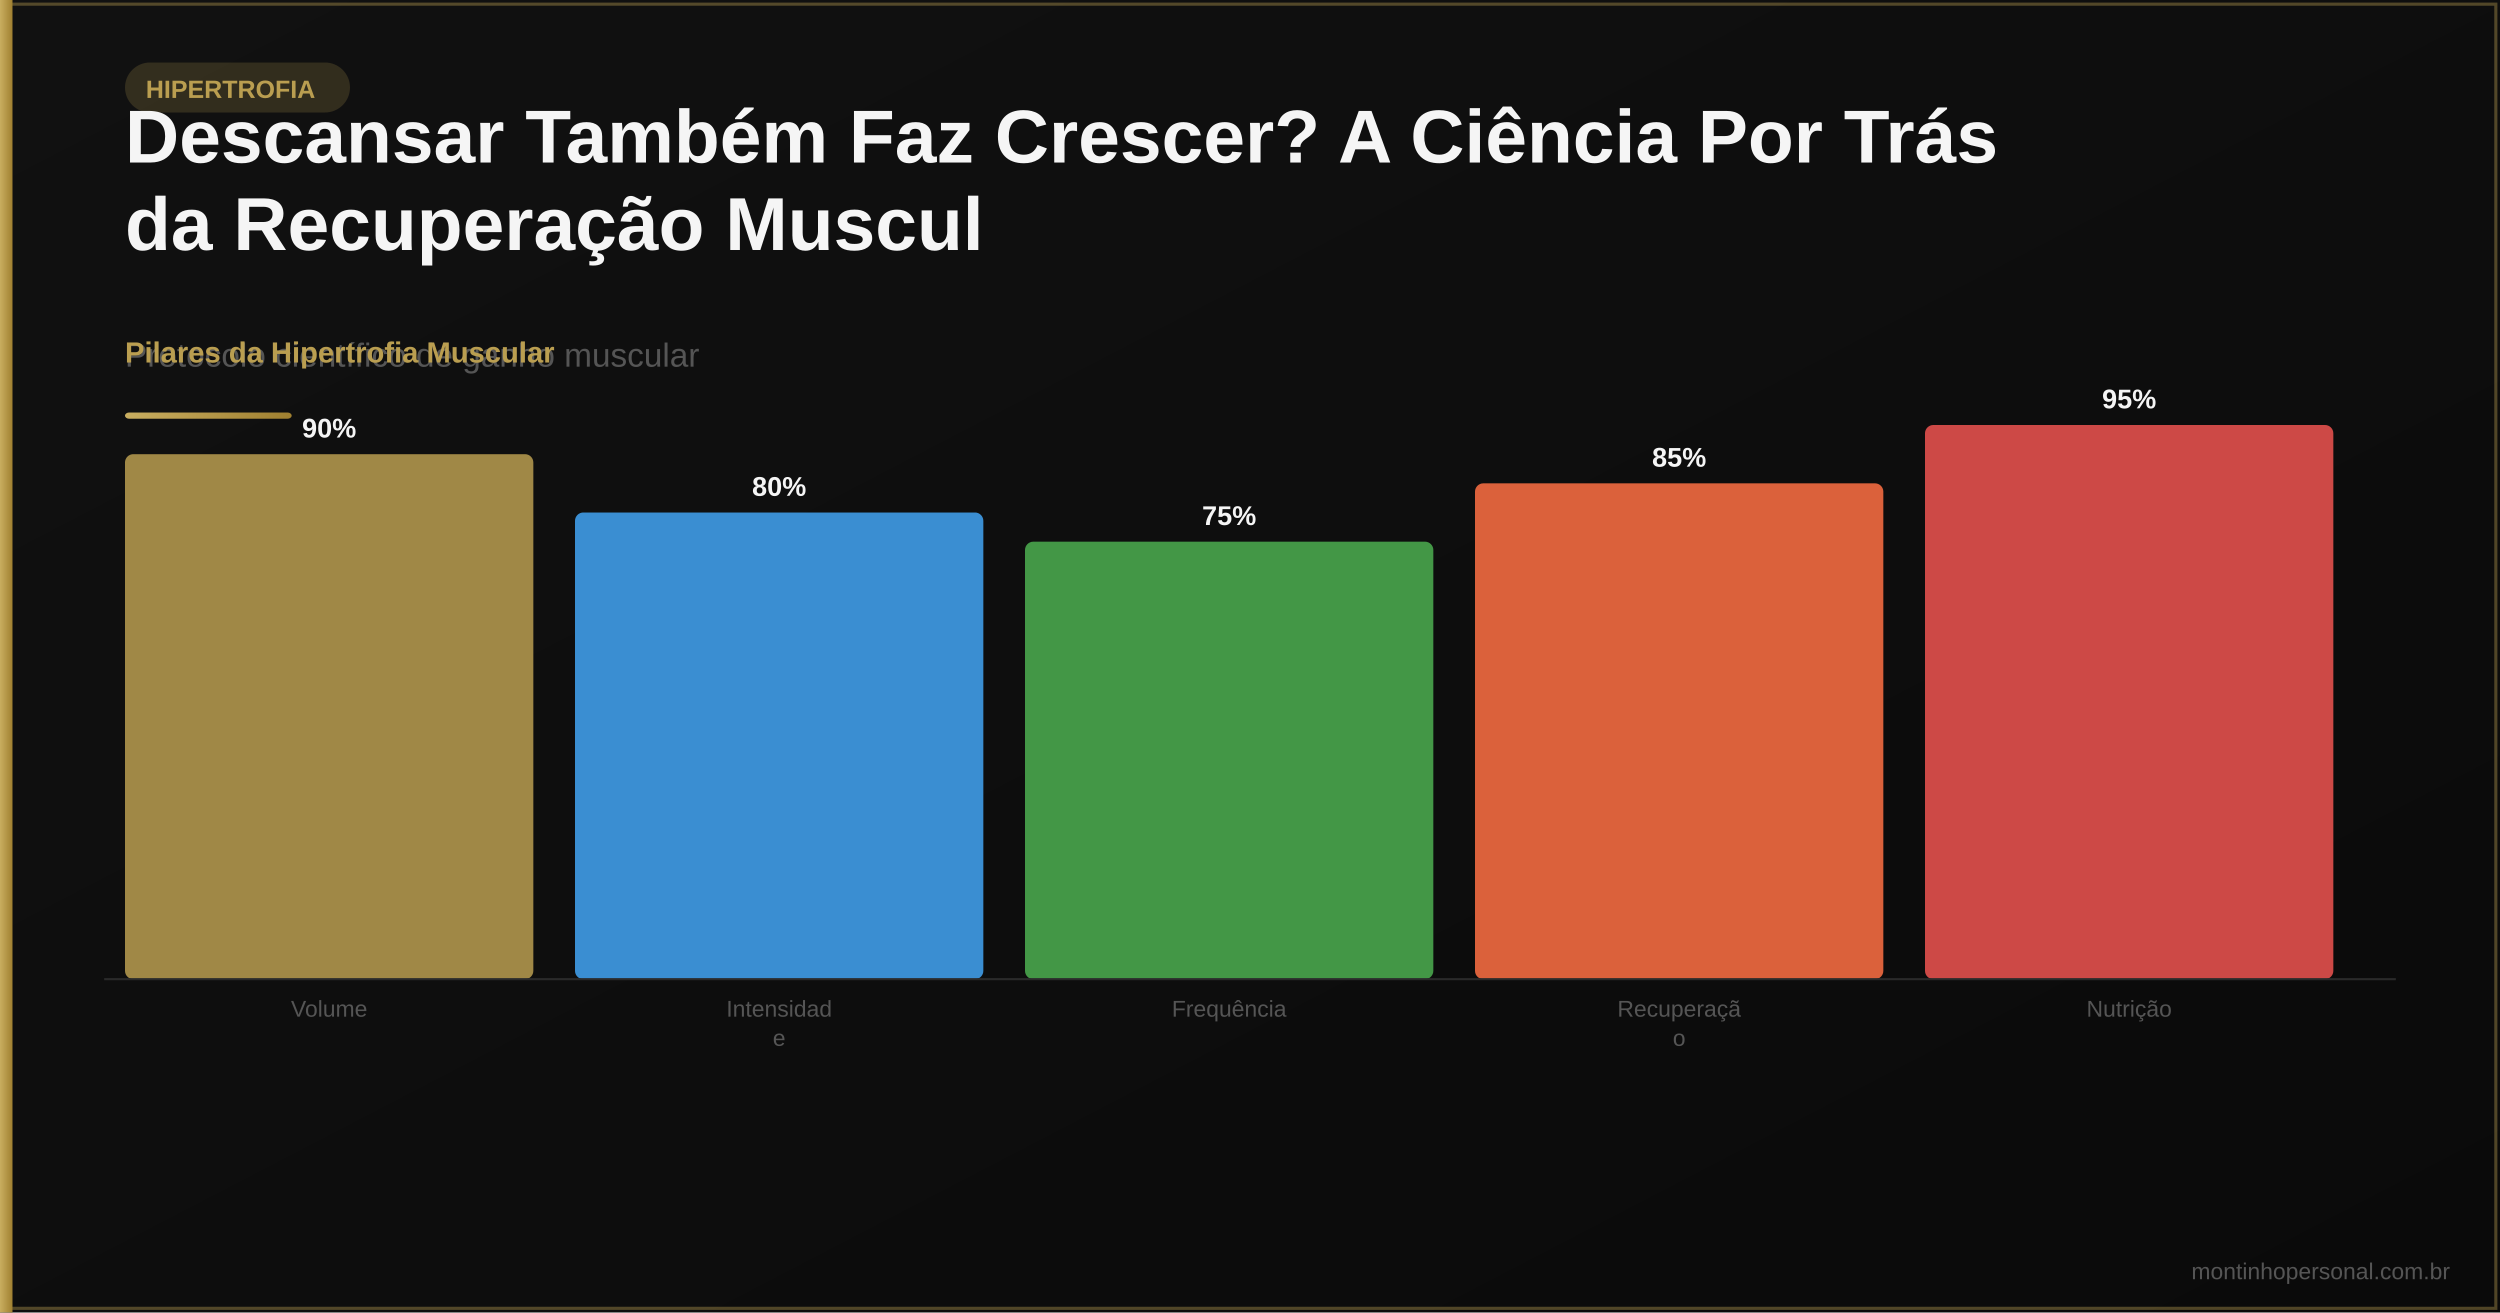
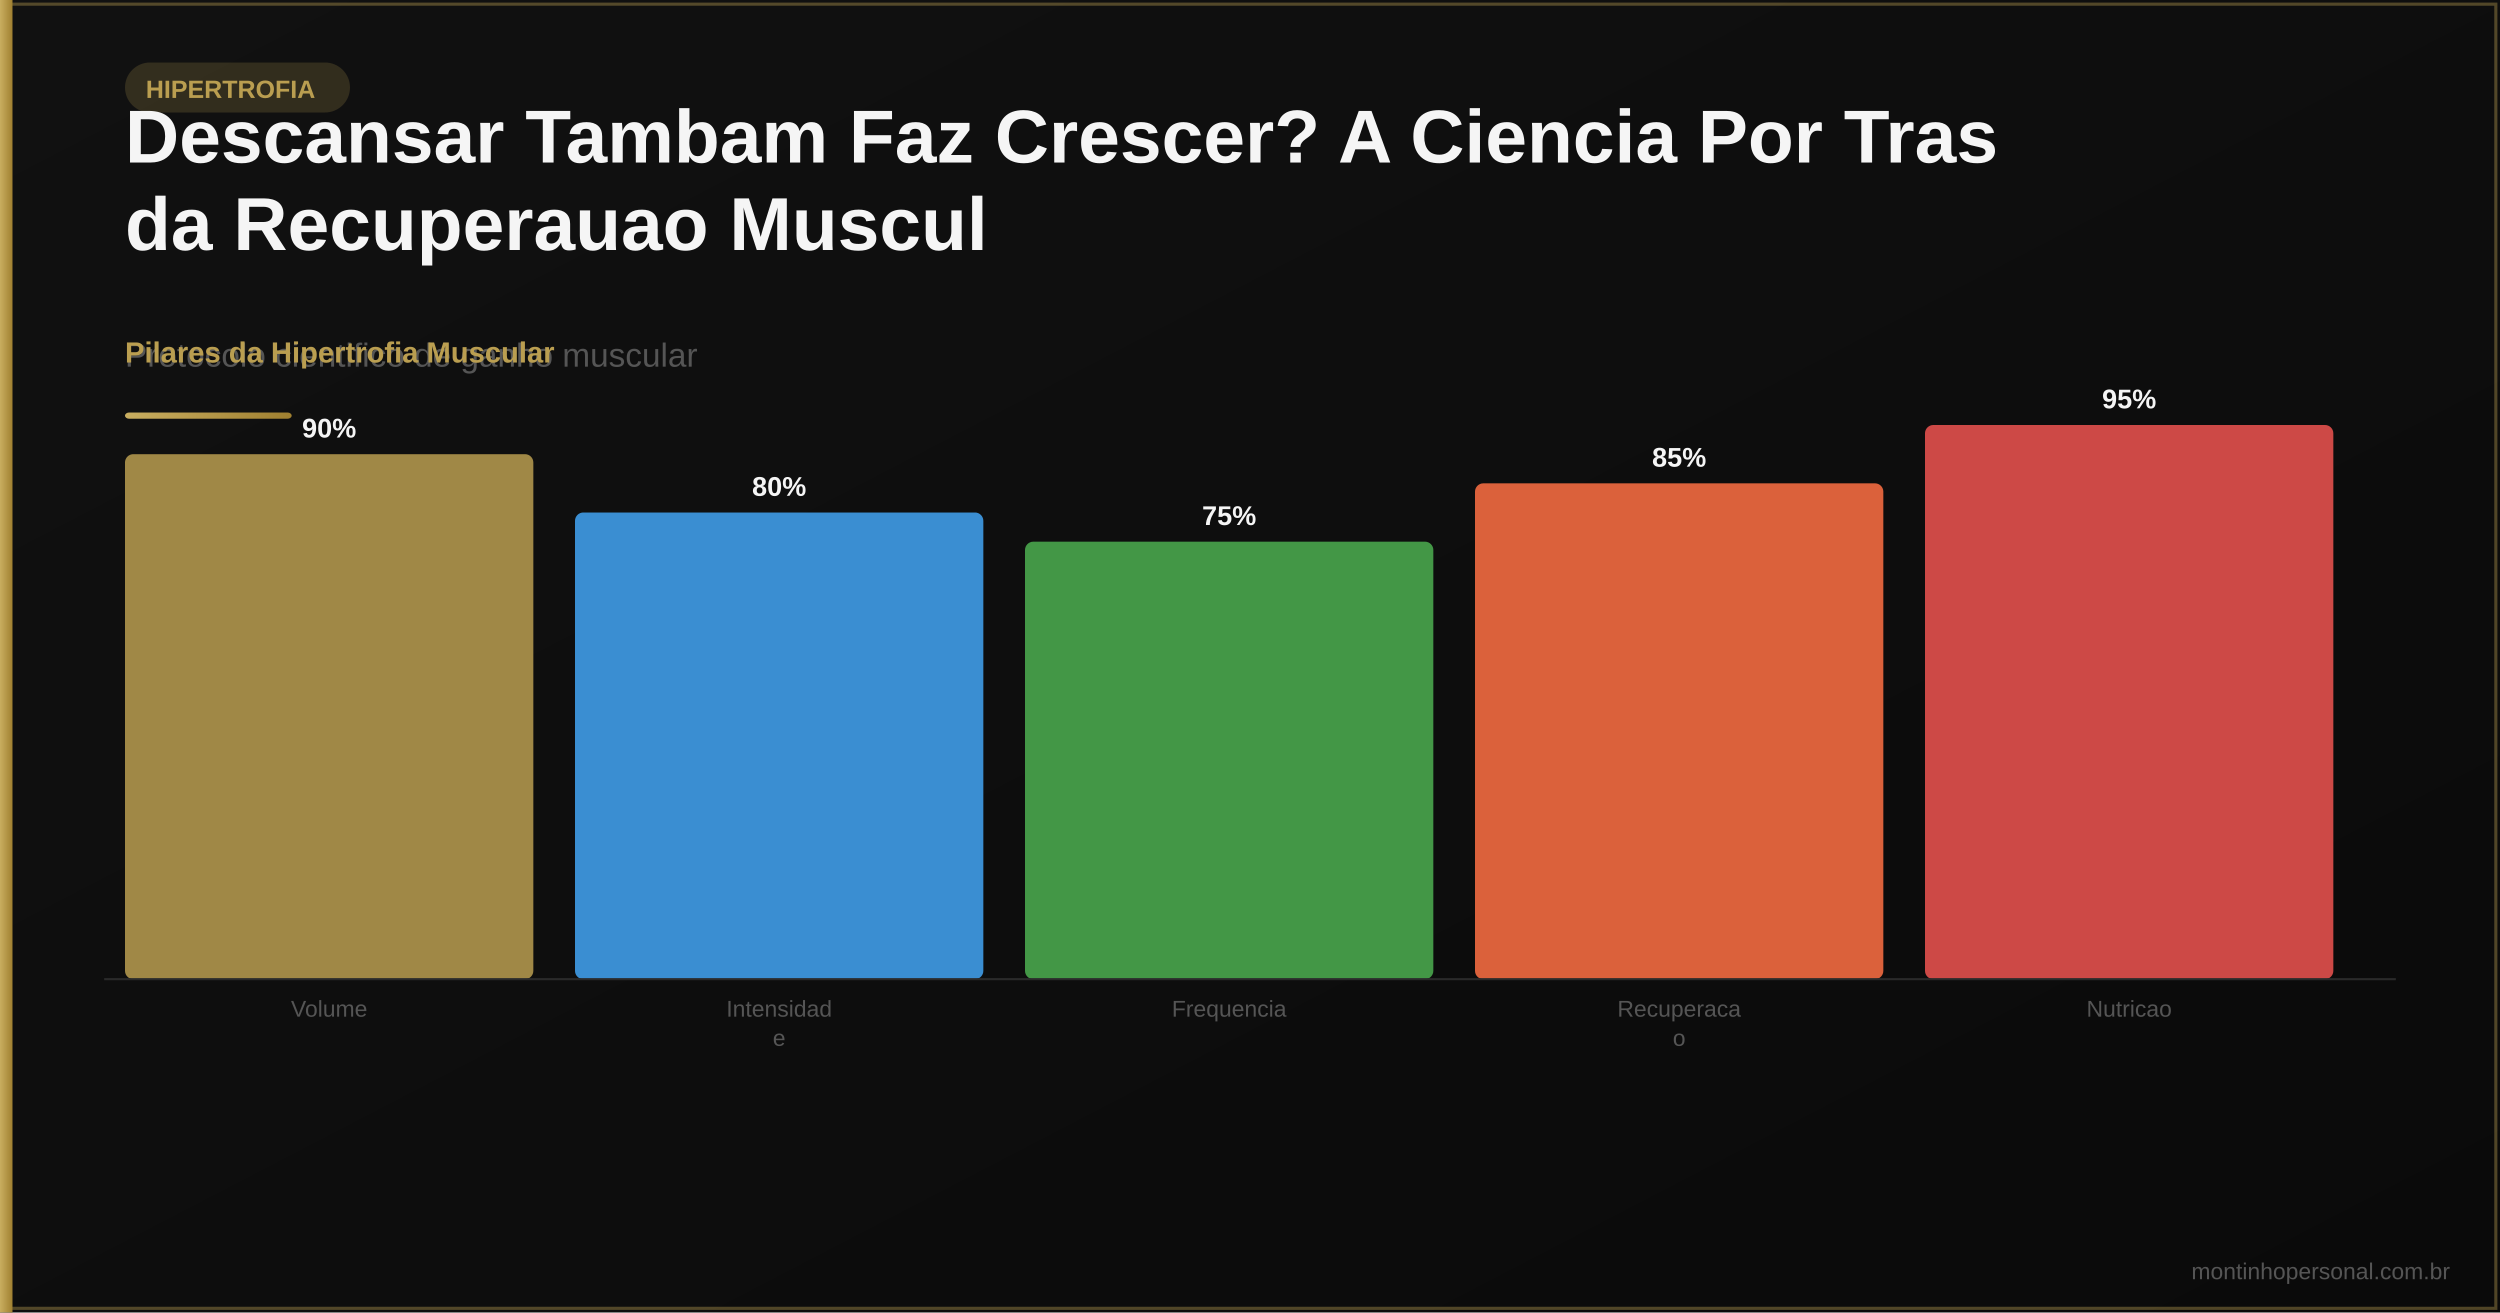
- <svg xmlns="http://www.w3.org/2000/svg" viewBox="0 0 1200 630" width="1200" height="630" role="img" aria-label="Descansar Também Faz Crescer? A Ciência Por Trás da Recuperação Muscular">
+ <svg xmlns="http://www.w3.org/2000/svg" viewBox="0 0 1200 630" width="1200" height="630" role="img" aria-label="Descansar Tambam Faz Crescer? A Ciencia Por Tras da Recuperauao Muscular">
  <defs>
    <linearGradient id="bg" x1="0" y1="0" x2="1" y2="1">
      <stop offset="0%" stop-color="#111111" />
      <stop offset="100%" stop-color="#0a0a0a" />
    </linearGradient>
    <linearGradient id="gold" x1="0" y1="0" x2="1" y2="0">
      <stop offset="0%" stop-color="#C9AE60" />
      <stop offset="100%" stop-color="#A08030" />
    </linearGradient>
  </defs>
  <rect width="1200" height="630" fill="url(#bg)" />
  <rect x="2" y="2" width="1196" height="626" fill="none" stroke="#BA9E50" stroke-width="1.5" opacity="0.4" />
  <rect x="0" y="0" width="6" height="630" fill="url(#gold)" />
  <text x="1176" y="614" font-family="Arial,sans-serif" font-size="11" fill="#555555" text-anchor="end">montinhopersonal.com.br</text>
  <rect x="60" y="30" width="108" height="24" rx="12" fill="#BA9E50" opacity="0.2" />
  <text x="70" y="47" font-family="Arial,sans-serif" font-size="12" fill="#BA9E50" font-weight="bold">HIPERTROFIA</text>
-   <text x="60" y="78" font-family="Arial,sans-serif" font-size="36" fill="#F5F5F5" font-weight="bold">Descansar Também Faz Crescer? A Ciência Por Trás</text>
-   <text x="60" y="120" font-family="Arial,sans-serif" font-size="36" fill="#F5F5F5" font-weight="bold">da Recuperação Muscul</text>
-   <text x="60" y="176" font-family="Arial,sans-serif" font-size="16" fill="#555555">Protocolo científico de ganho muscular</text>
+   <text x="60" y="78" font-family="Arial,sans-serif" font-size="36" fill="#F5F5F5" font-weight="bold">Descansar Tambam Faz Crescer? A Ciencia Por Tras</text>
+   <text x="60" y="120" font-family="Arial,sans-serif" font-size="36" fill="#F5F5F5" font-weight="bold">da Recuperauao Muscul</text>
+   <text x="60" y="176" font-family="Arial,sans-serif" font-size="16" fill="#555555">Protocolo cientifico de ganho muscular</text>
  <rect x="60" y="198" width="80" height="3" rx="2" fill="url(#gold)" />
  <text x="60" y="174" font-family="Arial,sans-serif" font-size="14" fill="#BA9E50" font-weight="bold">Pilares da Hipertrofia Muscular</text>
  <rect x="60" y="218" width="196" height="252" rx="4" fill="#BA9E50" opacity="0.85" />
  <text x="158" y="488" font-family="Arial,sans-serif" font-size="11" fill="#555555" text-anchor="middle">Volume</text>
  <text x="158" y="210" font-family="Arial,sans-serif" font-size="13" fill="#F5F5F5" text-anchor="middle" font-weight="bold">90%</text>
  <rect x="276" y="246" width="196" height="224" rx="4" fill="#42A5F5" opacity="0.85" />
  <text x="374" y="488" font-family="Arial,sans-serif" font-size="11" fill="#555555" text-anchor="middle">Intensidad</text>
  <text x="374" y="502" font-family="Arial,sans-serif" font-size="11" fill="#555555" text-anchor="middle">e</text>
  <text x="374" y="238" font-family="Arial,sans-serif" font-size="13" fill="#F5F5F5" text-anchor="middle" font-weight="bold">80%</text>
  <rect x="492" y="260" width="196" height="210" rx="4" fill="#4CAF50" opacity="0.85" />
-   <text x="590" y="488" font-family="Arial,sans-serif" font-size="11" fill="#555555" text-anchor="middle">Frequência</text>
+   <text x="590" y="488" font-family="Arial,sans-serif" font-size="11" fill="#555555" text-anchor="middle">Frequencia</text>
  <text x="590" y="252" font-family="Arial,sans-serif" font-size="13" fill="#F5F5F5" text-anchor="middle" font-weight="bold">75%</text>
  <rect x="708" y="232" width="196" height="238" rx="4" fill="#FF7043" opacity="0.85" />
-   <text x="806" y="488" font-family="Arial,sans-serif" font-size="11" fill="#555555" text-anchor="middle">Recuperaçã</text>
+   <text x="806" y="488" font-family="Arial,sans-serif" font-size="11" fill="#555555" text-anchor="middle">Recuperaca</text>
  <text x="806" y="502" font-family="Arial,sans-serif" font-size="11" fill="#555555" text-anchor="middle">o</text>
  <text x="806" y="224" font-family="Arial,sans-serif" font-size="13" fill="#F5F5F5" text-anchor="middle" font-weight="bold">85%</text>
  <rect x="924" y="204" width="196" height="266" rx="4" fill="#EF5350" opacity="0.85" />
-   <text x="1022" y="488" font-family="Arial,sans-serif" font-size="11" fill="#555555" text-anchor="middle">Nutrição</text>
+   <text x="1022" y="488" font-family="Arial,sans-serif" font-size="11" fill="#555555" text-anchor="middle">Nutricao</text>
  <text x="1022" y="196" font-family="Arial,sans-serif" font-size="13" fill="#F5F5F5" text-anchor="middle" font-weight="bold">95%</text>
  <line x1="50" y1="470" x2="1150" y2="470" stroke="#2a2a2a" stroke-width="1" />
</svg>
